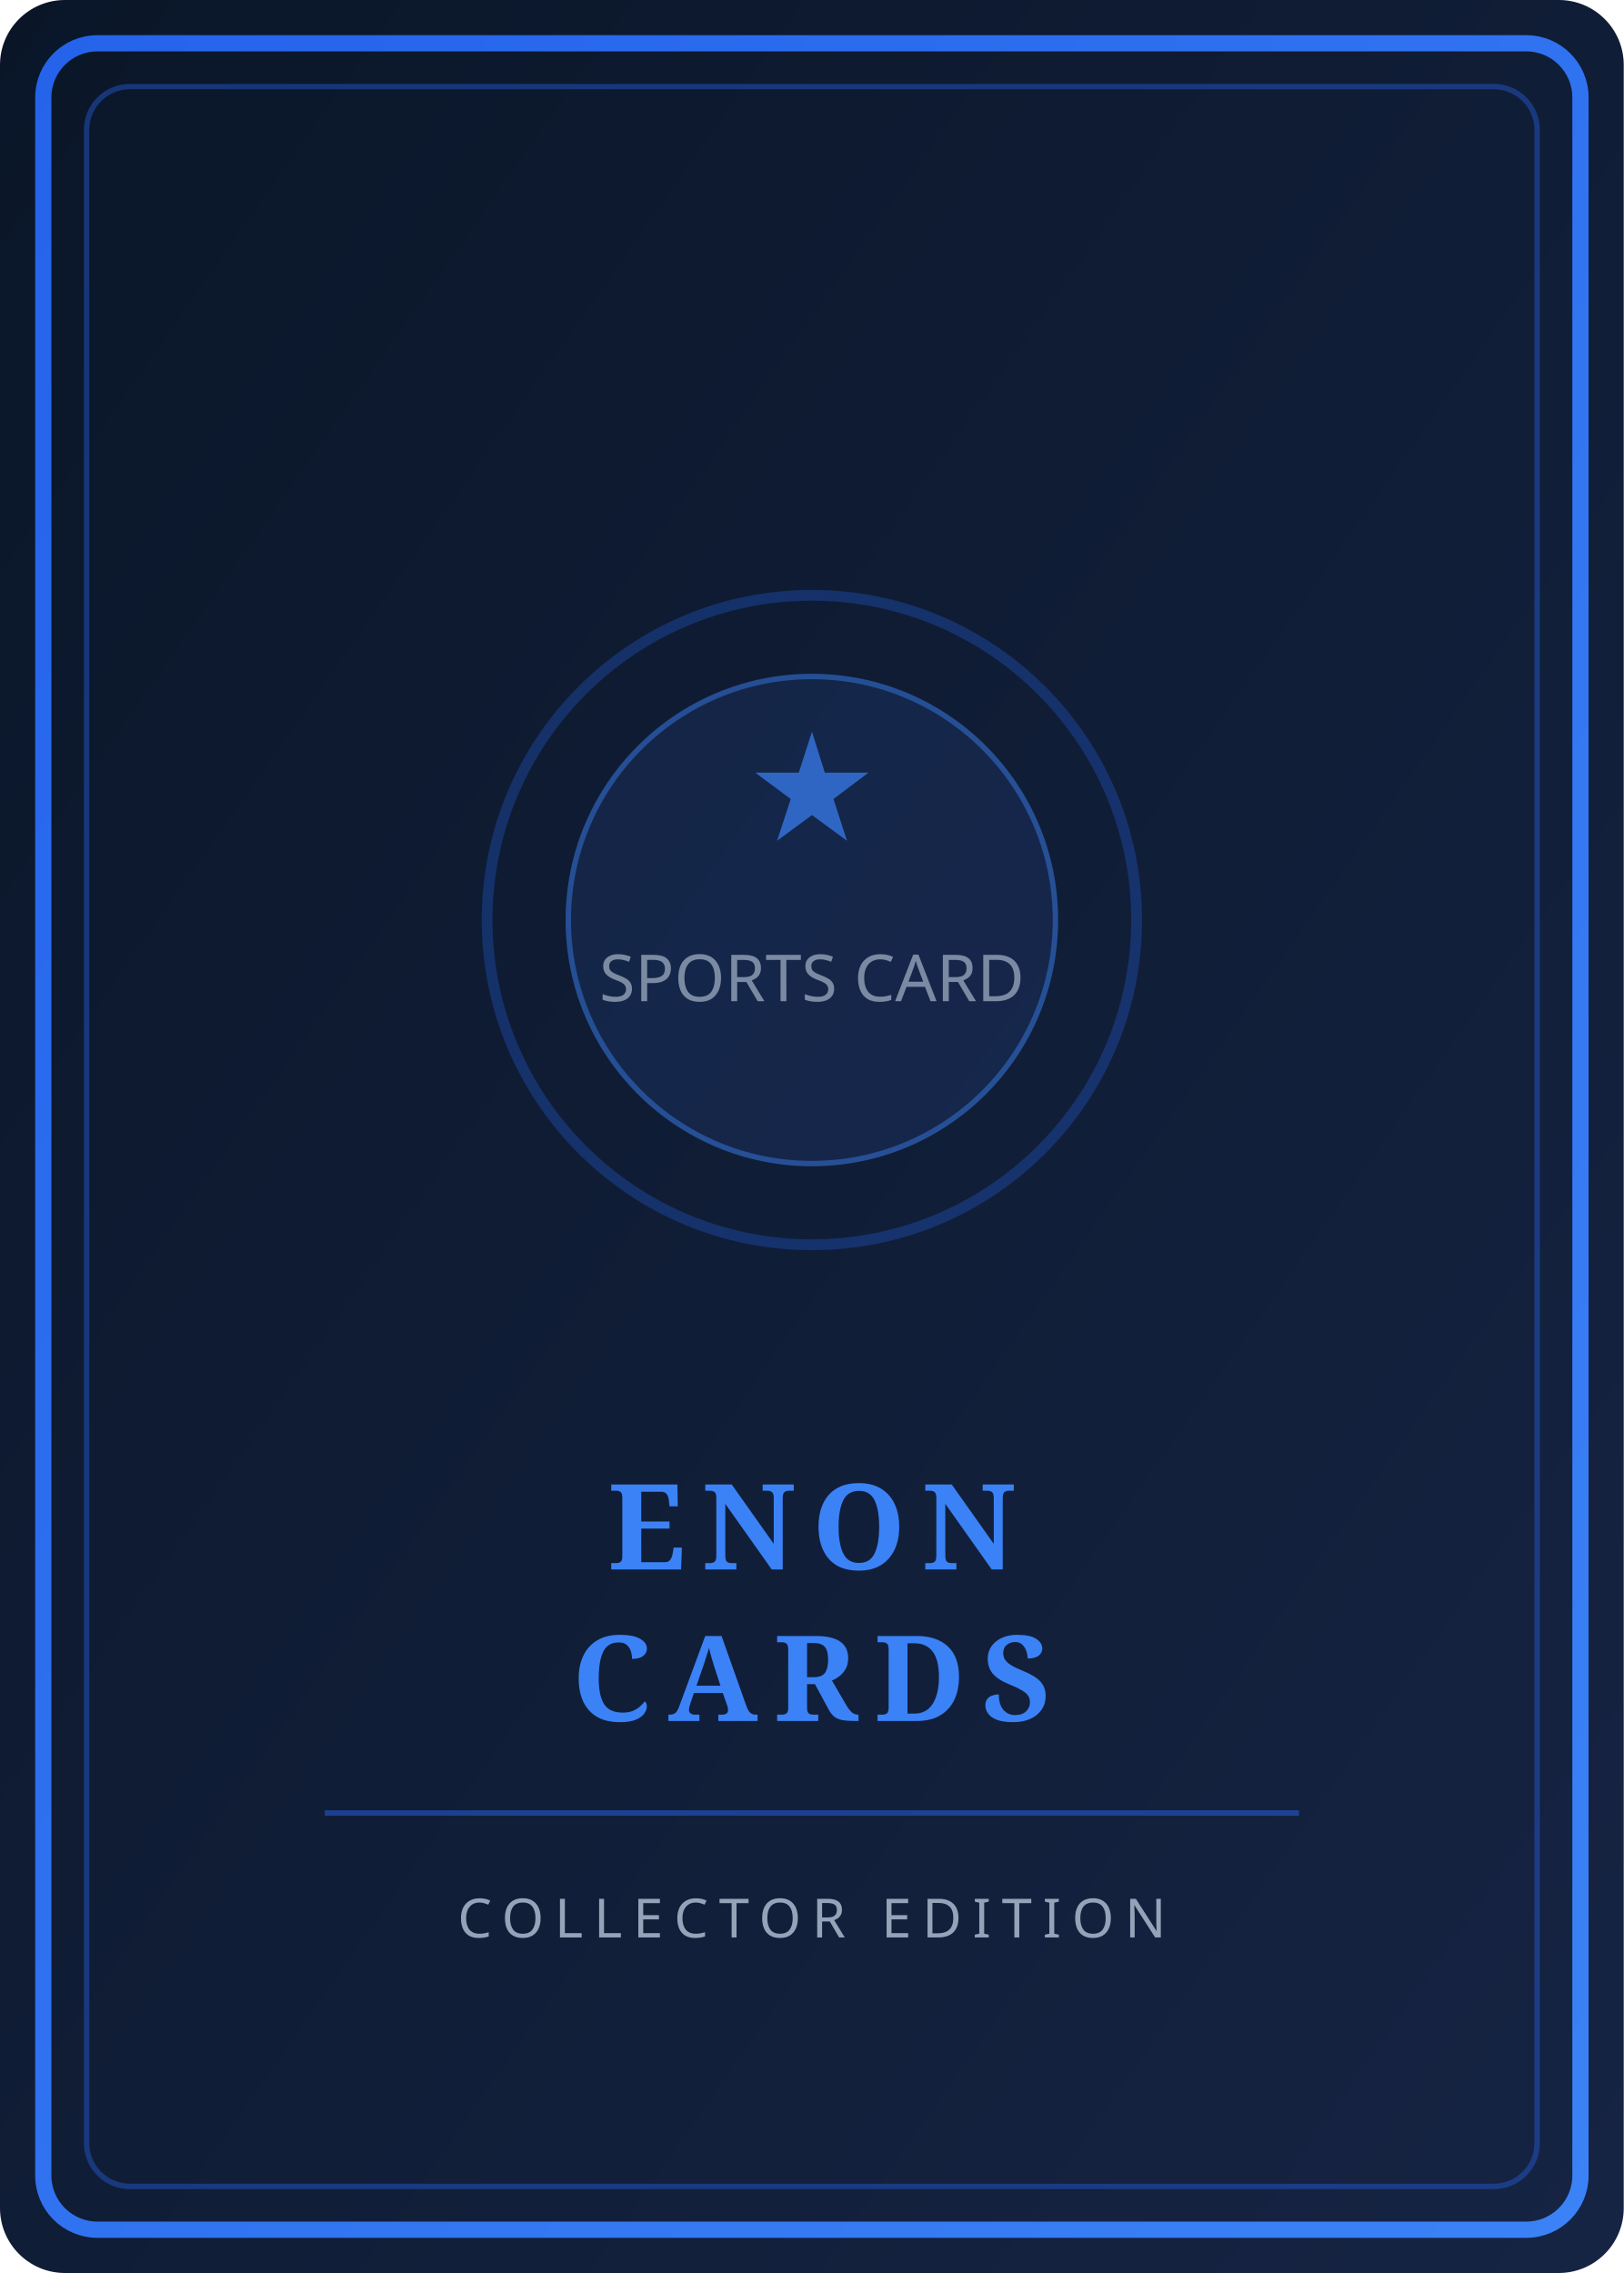
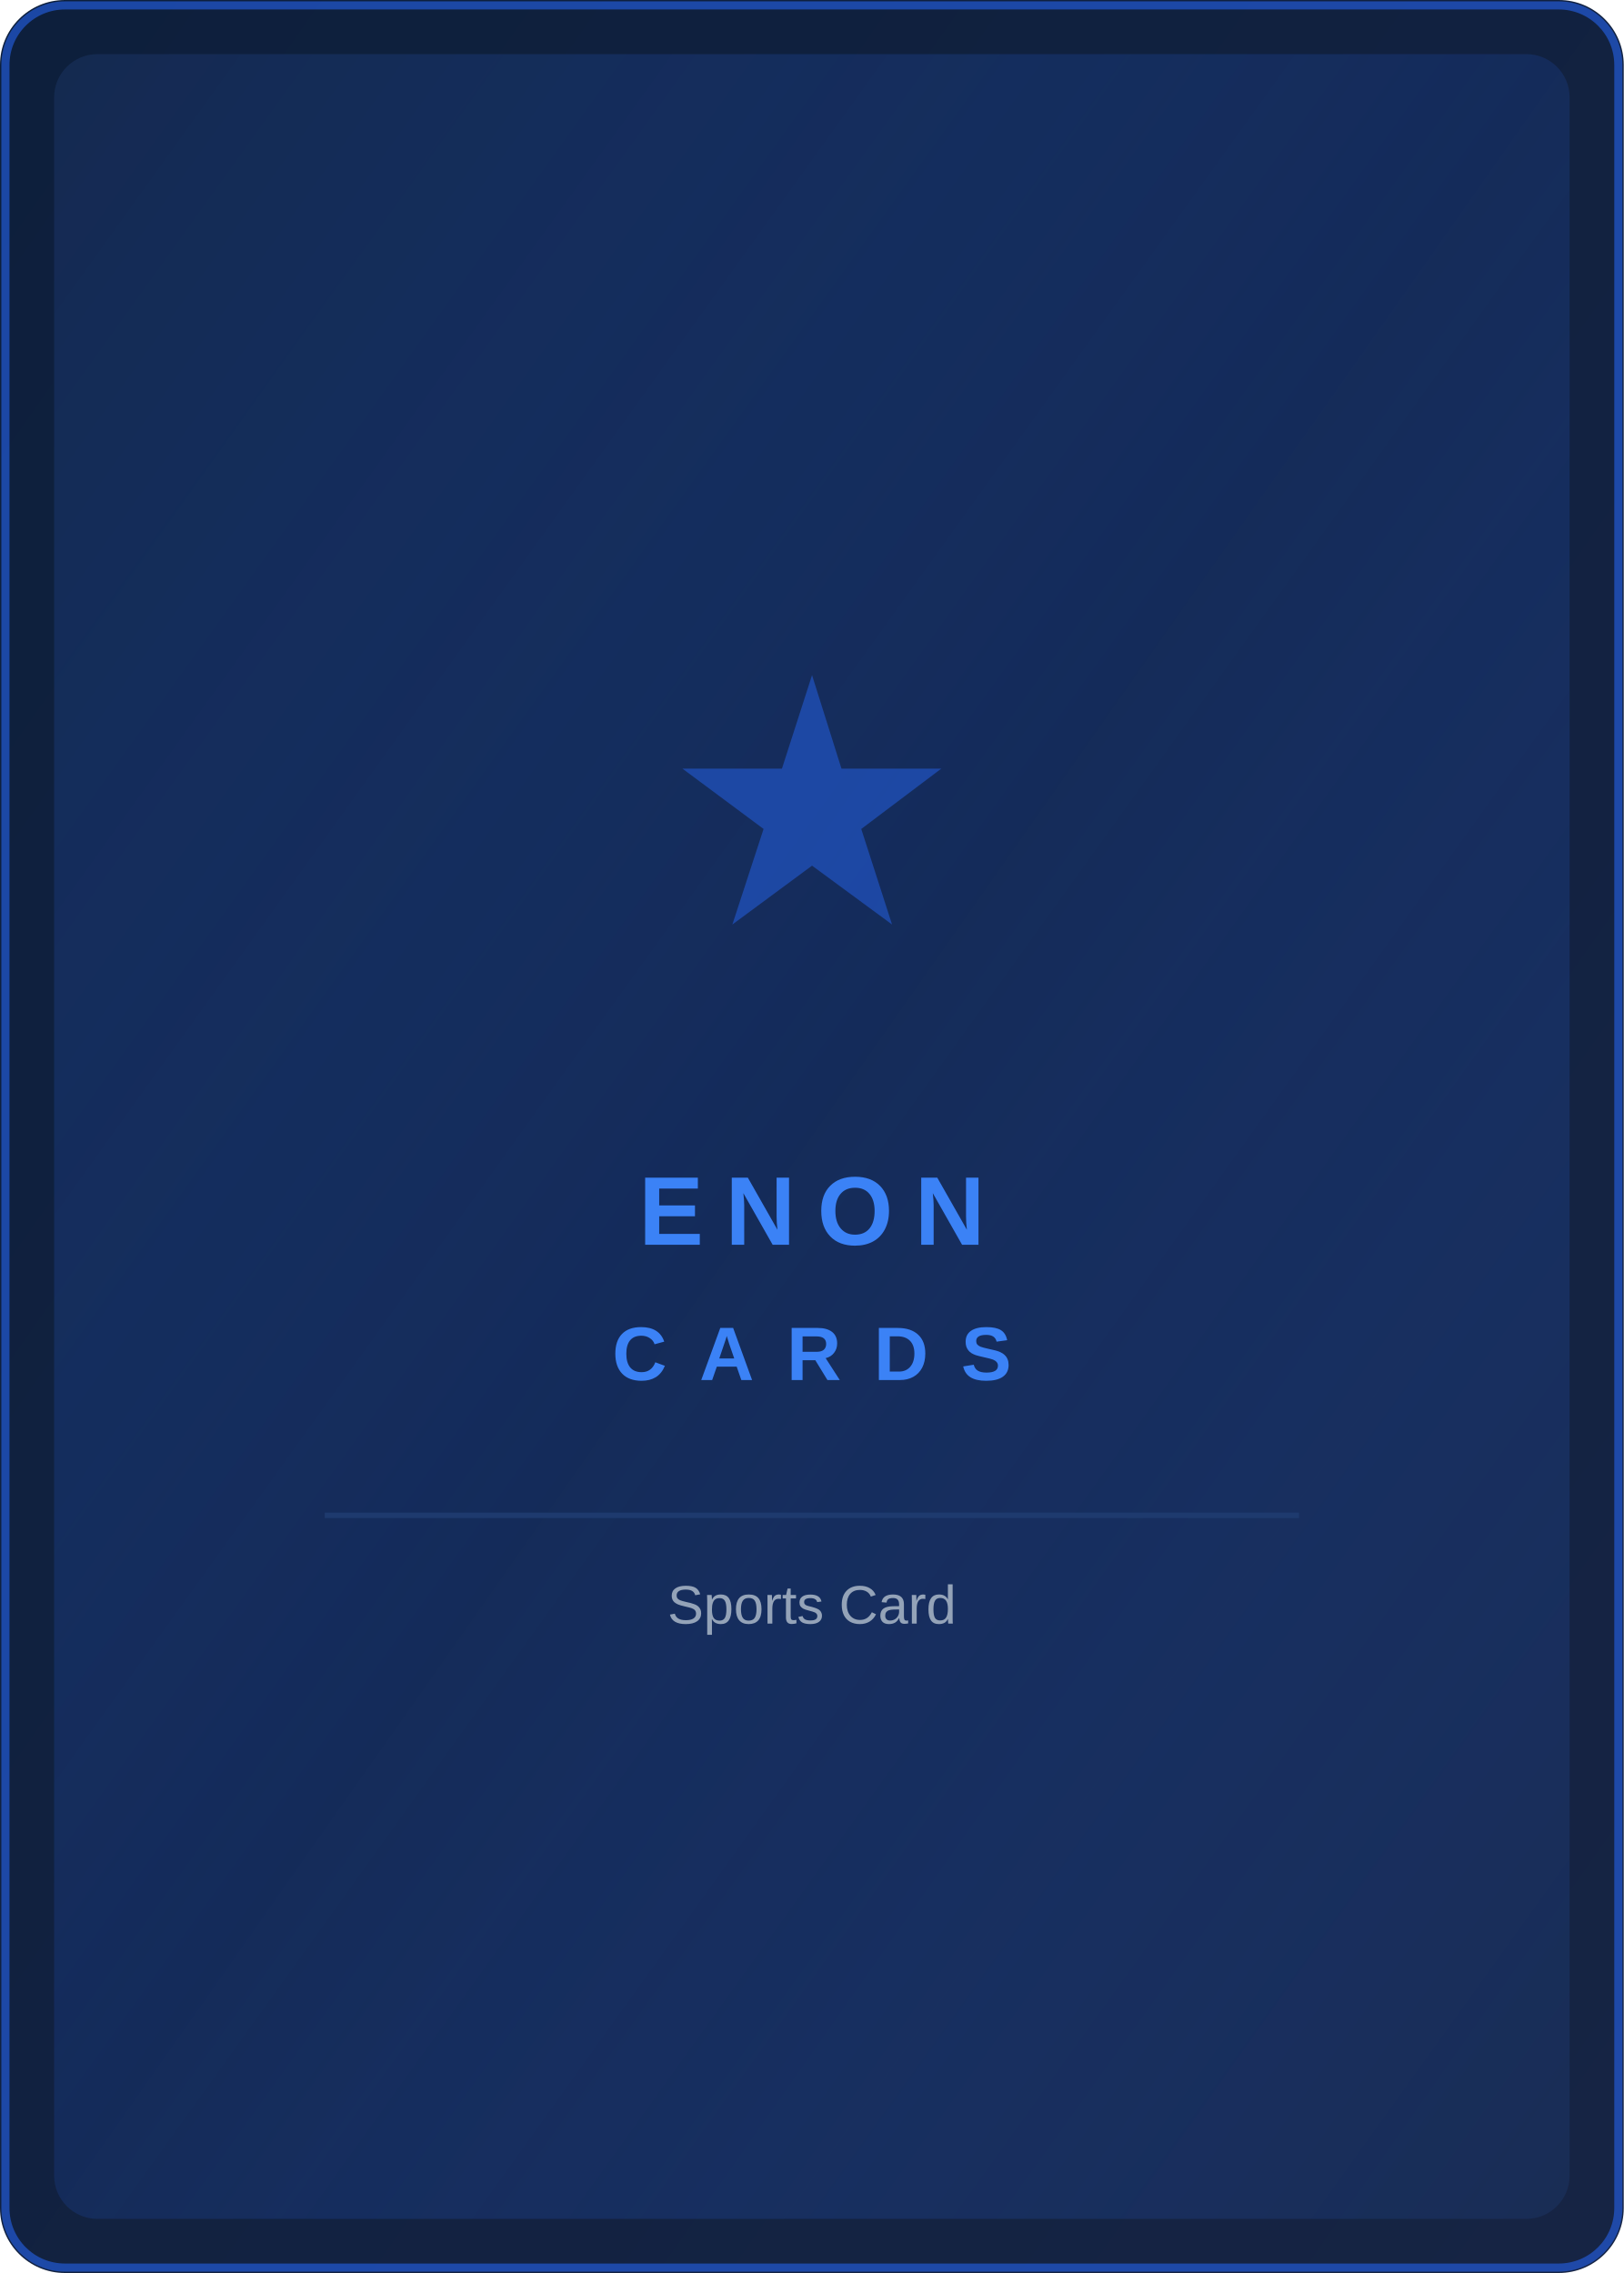
<svg xmlns="http://www.w3.org/2000/svg" width="300" height="420" viewBox="0 0 300 420">
  <defs>
-     <linearGradient id="bg" x1="0%" y1="0%" x2="100%" y2="100%">
-       <stop offset="0%" style="stop-color:#0A1628;stop-opacity:1" />
+     <linearGradient id="cardBg" x1="0%" y1="0%" x2="100%" y2="100%">
+       <stop offset="0%" style="stop-color:#0D1F3C;stop-opacity:1" />
      <stop offset="100%" style="stop-color:#162444;stop-opacity:1" />
    </linearGradient>
-     <linearGradient id="blue" x1="0%" y1="0%" x2="100%" y2="100%">
-       <stop offset="0%" style="stop-color:#2563EB;stop-opacity:1" />
-       <stop offset="100%" style="stop-color:#3B82F6;stop-opacity:1" />
+     <linearGradient id="shimmer" x1="0%" y1="0%" x2="100%" y2="100%">
+       <stop offset="0%" style="stop-color:#1e3a6e;stop-opacity:0.4" />
+       <stop offset="50%" style="stop-color:#2563EB;stop-opacity:0.15" />
+       <stop offset="100%" style="stop-color:#1e3a6e;stop-opacity:0.4" />
    </linearGradient>
  </defs>
-   <rect width="300" height="420" rx="12" fill="url(#bg)" />
-   <rect x="8" y="8" width="284" height="404" rx="10" fill="none" stroke="url(#blue)" stroke-width="3" />
-   <rect x="16" y="16" width="268" height="388" rx="8" fill="none" stroke="#2563EB" stroke-width="1" opacity="0.4" />
-   <circle cx="150" cy="170" r="60" fill="none" stroke="#2563EB" stroke-width="2" opacity="0.3" />
-   <circle cx="150" cy="170" r="45" fill="#1a2f5e" stroke="#3B82F6" stroke-width="1" opacity="0.5" />
-   <text x="150" y="155" text-anchor="middle" fill="#3B82F6" font-family="serif" font-size="28" opacity="0.7">★</text>
-   <text x="150" y="185" text-anchor="middle" fill="#94A3B8" font-family="sans-serif" font-size="12" opacity="0.8">SPORTS CARD</text>
-   <text x="150" y="290" text-anchor="middle" fill="#3B82F6" font-family="serif" font-size="22" font-weight="bold" letter-spacing="3">ENON</text>
-   <text x="150" y="318" text-anchor="middle" fill="#3B82F6" font-family="serif" font-size="22" font-weight="bold" letter-spacing="3">CARDS</text>
-   <line x1="60" y1="335" x2="240" y2="335" stroke="#2563EB" stroke-width="1" opacity="0.5" />
-   <text x="150" y="358" text-anchor="middle" fill="#94A3B8" font-family="sans-serif" font-size="10" letter-spacing="2">COLLECTOR EDITION</text>
+   <rect width="300" height="420" rx="12" fill="url(#cardBg)" />
+   <rect width="298" height="418" x="1" y="1" rx="11" fill="none" stroke="#2563EB" stroke-width="1.5" stroke-opacity="0.6" />
+   <rect width="280" height="400" x="10" y="10" rx="8" fill="url(#shimmer)" />
+   <text x="150" y="170" text-anchor="middle" font-size="64" fill="#2563EB" opacity="0.5">★</text>
+   <text x="150" y="230" text-anchor="middle" font-family="Arial, sans-serif" font-size="18" font-weight="bold" fill="#3B82F6" letter-spacing="4">ENON</text>
+   <text x="150" y="255" text-anchor="middle" font-family="Arial, sans-serif" font-size="14" font-weight="bold" fill="#3B82F6" letter-spacing="6">CARDS</text>
+   <line x1="60" y1="280" x2="240" y2="280" stroke="#1e3a6e" stroke-width="1" />
+   <text x="150" y="300" text-anchor="middle" font-family="Arial, sans-serif" font-size="10" fill="#94A3B8">Sports Card</text>
</svg>
